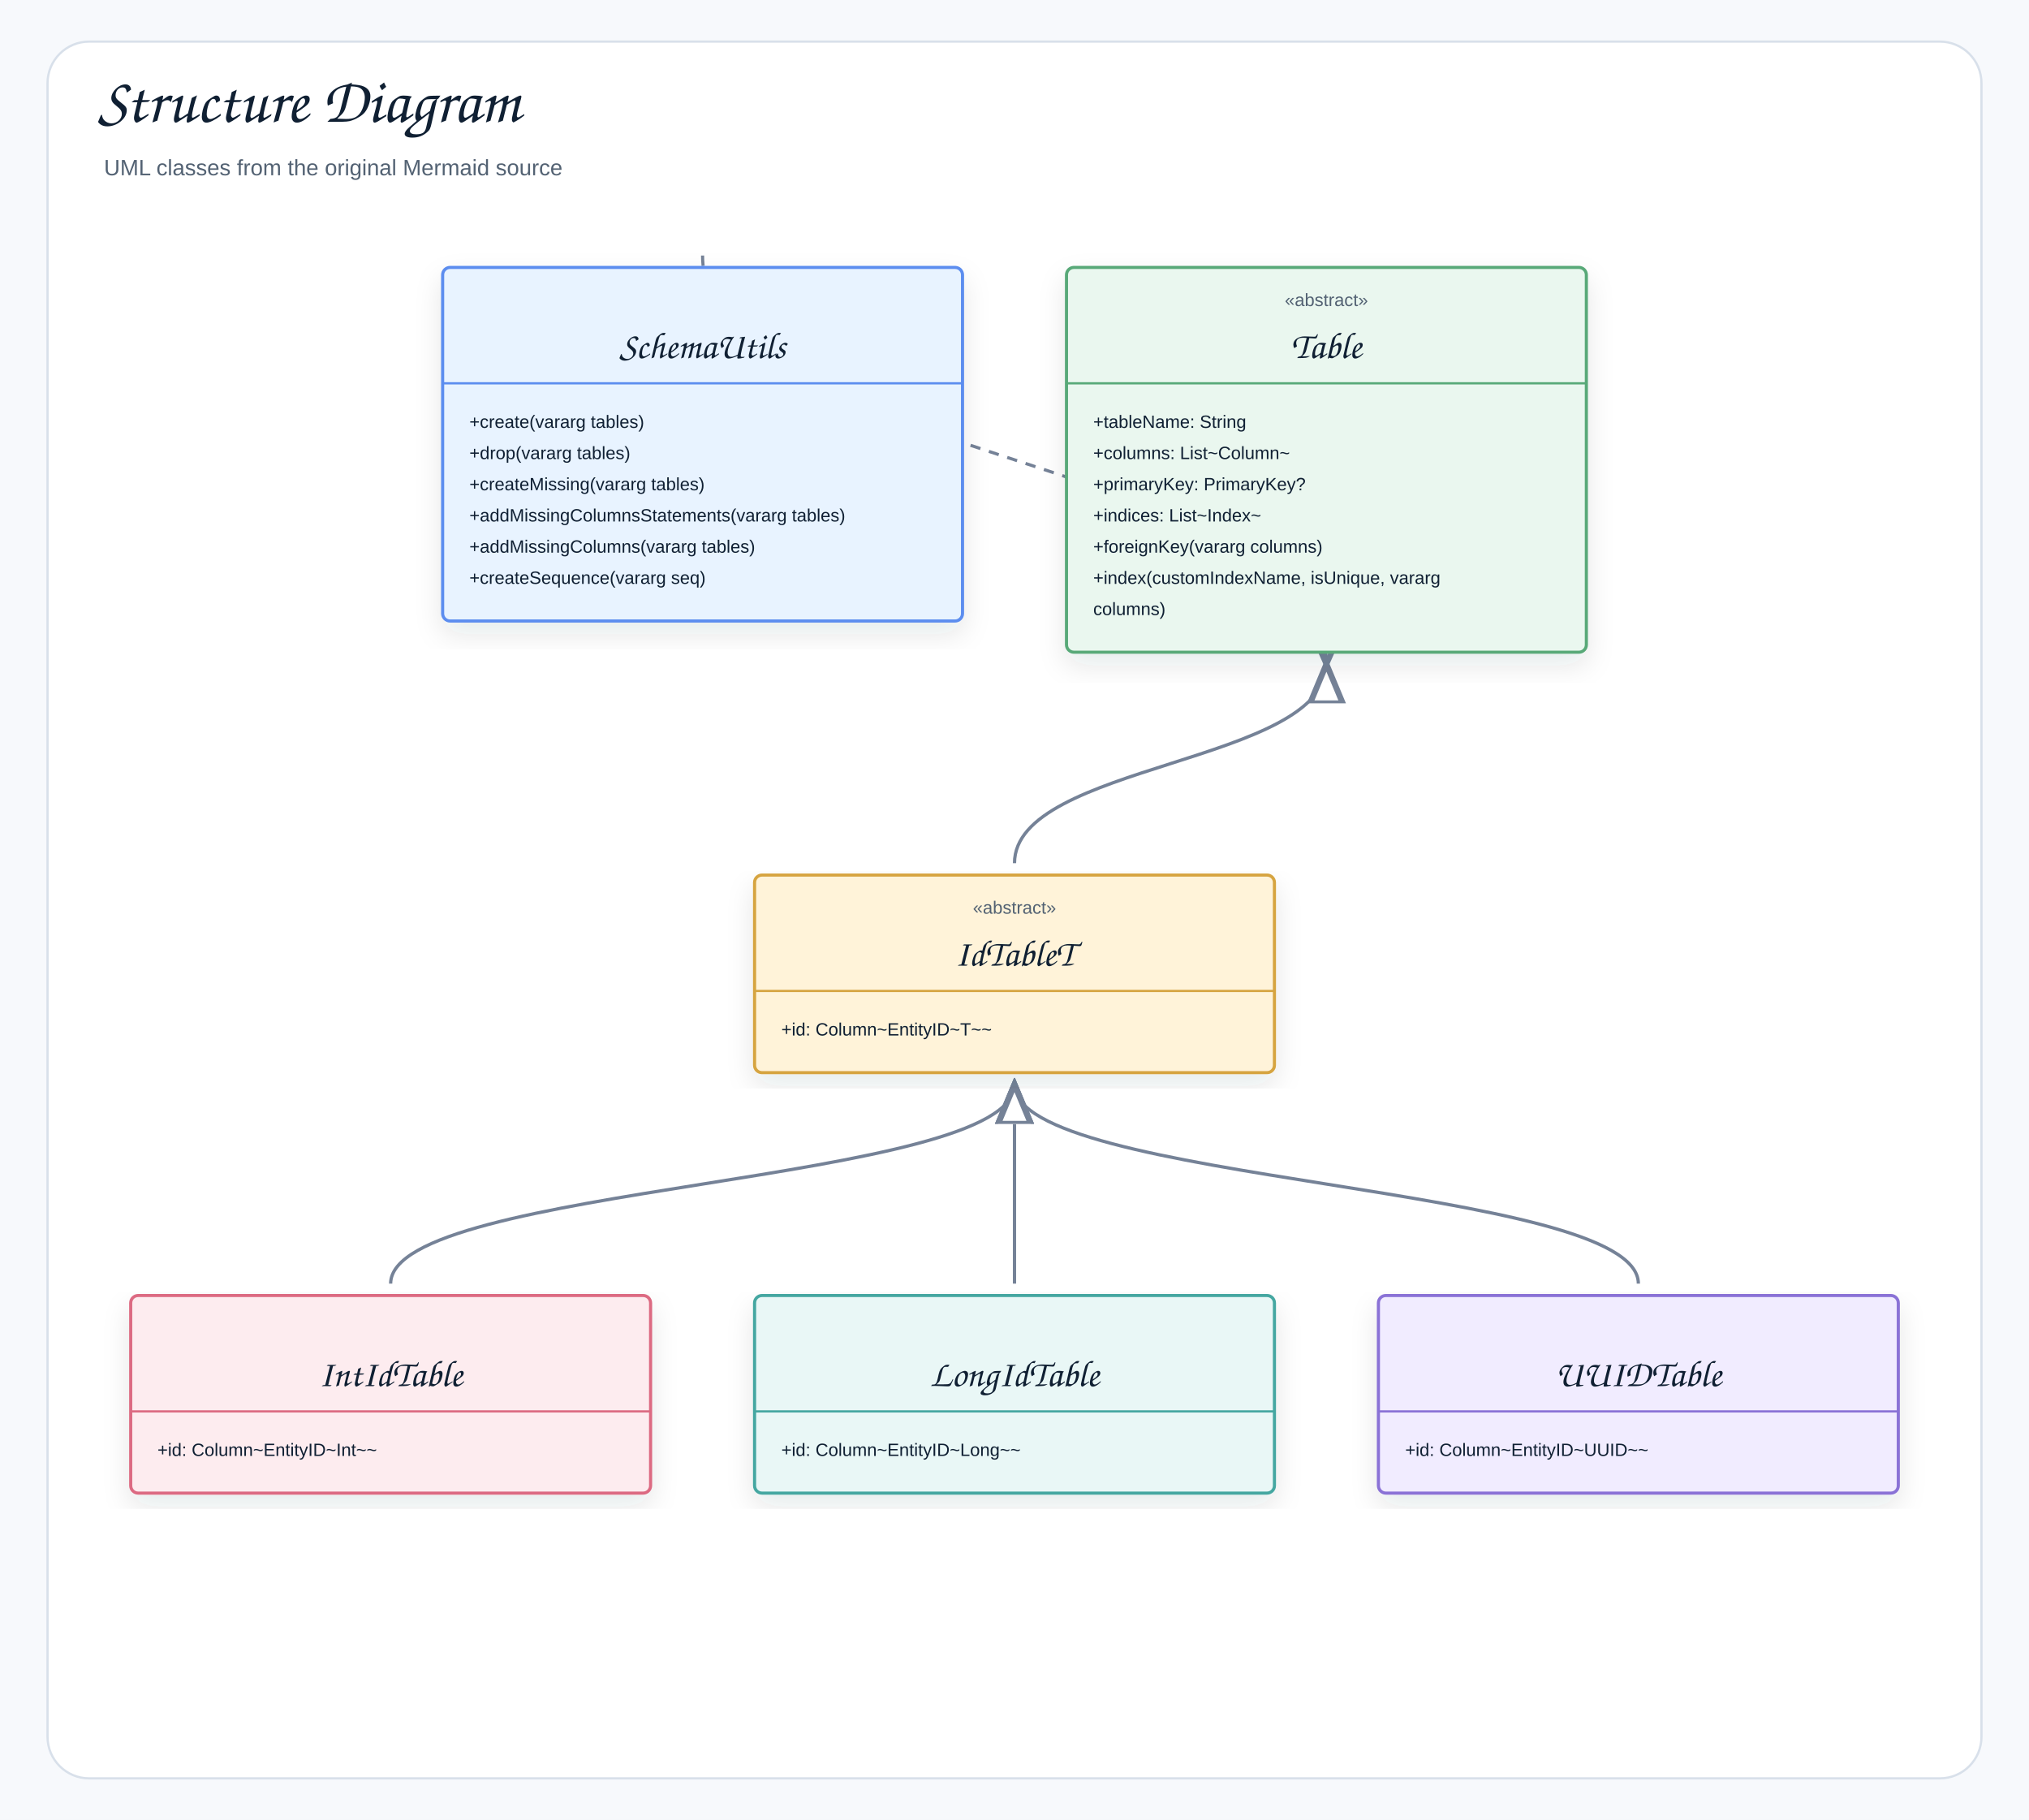
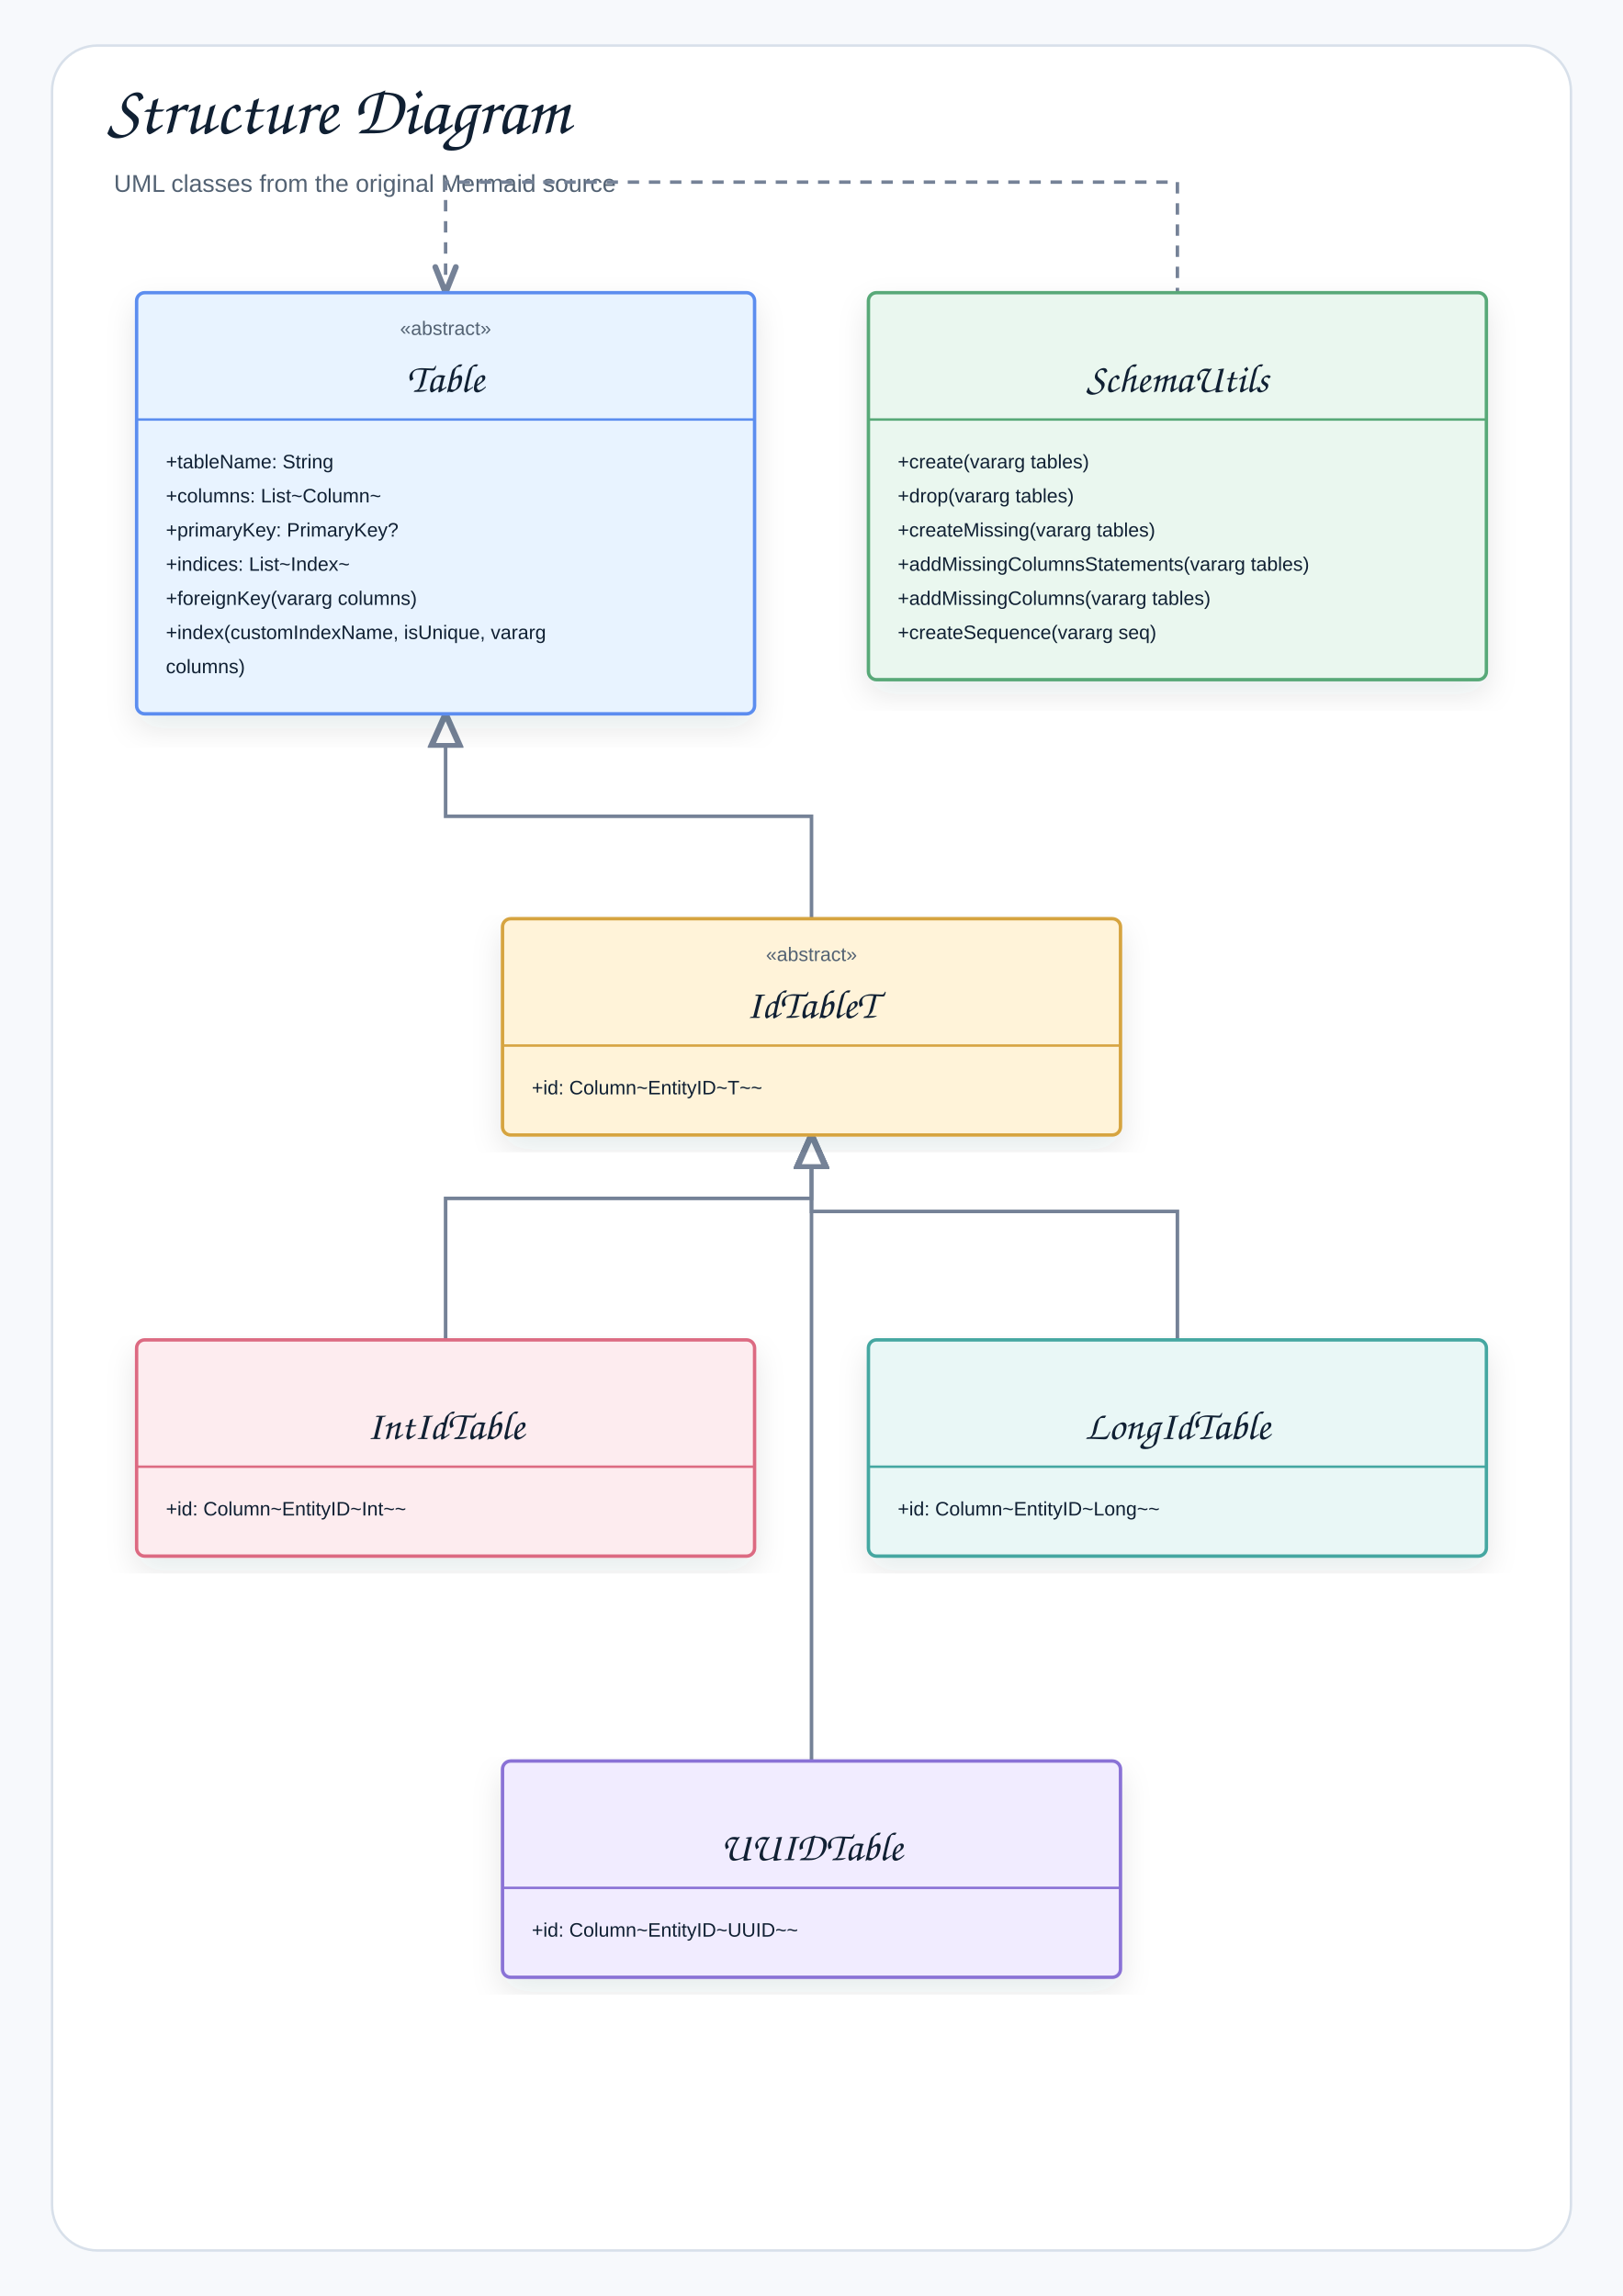
- <svg xmlns="http://www.w3.org/2000/svg" width="1366" height="1225" viewBox="0 0 1366 1225" role="img" aria-label="Structure Diagram">
+ <svg xmlns="http://www.w3.org/2000/svg" width="998" height="1412" viewBox="0 0 998 1412" role="img" aria-label="Structure Diagram">
  <defs>
    <filter id="shadow" x="-8%" y="-8%" width="116%" height="116%">
      <feDropShadow dx="0" dy="8" stdDeviation="9" flood-color="#1f2937" flood-opacity="0.10" />
    </filter>
-     <marker id="openArrow" markerWidth="12" markerHeight="10" refX="10" refY="5" orient="auto" markerUnits="strokeWidth">
-       <path d="M 1 1 L 10 5 L 1 9" fill="none" stroke="#758297" stroke-width="1.8" stroke-linecap="round" stroke-linejoin="round" />
+     <marker id="openArrow" markerWidth="10" markerHeight="8" refX="8.5" refY="4" orient="auto" markerUnits="strokeWidth">
+       <path d="M 1 1 L 8.5 4 L 1 7" fill="none" stroke="#758297" stroke-width="1.7" stroke-linecap="round" stroke-linejoin="round" />
    </marker>
-     <marker id="inherit" markerWidth="14" markerHeight="12" refX="12" refY="6" orient="auto" markerUnits="strokeWidth">
-       <path d="M 0 1 L 12 6 L 0 11 Z" fill="#ffffff" stroke="#758297" stroke-width="1.8" />
+     <marker id="inherit" markerWidth="11" markerHeight="10" refX="9.5" refY="5" orient="auto" markerUnits="strokeWidth">
+       <path d="M 0.5 1 L 9.5 5 L 0.5 9 Z" fill="#ffffff" stroke="#758297" stroke-width="1.7" />
    </marker>
    <style>
    .canvas{fill:#f7f9fc}.frame{fill:#fff;stroke:#d8e0ea;stroke-width:1.5}
    .title{font-family:"Architects Daughter","Comic Sans MS","Comic Sans",cursive;font-size:43px;font-weight:400;fill:#102033}
    .subtitle{font-family:"Comic Sans MS","Comic Sans","Comic Neue",Arial,sans-serif;font-size:15px;font-weight:400;fill:#536273}
    .label{font-family:"Architects Daughter","Comic Sans MS","Comic Sans",cursive;font-size:25px;font-weight:400;fill:#102033}
    .smallLabel{font-family:"Architects Daughter","Comic Sans MS","Comic Sans",cursive;font-size:21px;font-weight:400;fill:#102033}
    .mono{font-family:"Comic Sans MS","Comic Sans","Comic Neue",Arial,sans-serif;font-size:12px;font-weight:400;fill:#102033}
    .small{font-family:"Comic Sans MS","Comic Sans","Comic Neue",Arial,sans-serif;font-size:12px;font-weight:400;fill:#536273}
    .strong{font-family:"Comic Sans MS","Comic Sans","Comic Neue",Arial,sans-serif;font-size:13px;font-weight:400;fill:#102033}
    .card{stroke-width:2.1;filter:url(#shadow)}.compartment{stroke-width:1.5;fill:none}
    .line{stroke:#758297;stroke-width:2.1;fill:none;marker-end:url(#openArrow)}
    .plainLine{stroke:#758297;stroke-width:2.1;fill:none}
    .dashed{stroke:#758297;stroke-width:2.1;stroke-dasharray:7 6;fill:none;marker-end:url(#openArrow)}
    .inheritLine{stroke:#758297;stroke-width:2.2;fill:none;marker-end:url(#inherit)}
    .implLine{stroke:#758297;stroke-width:2.2;stroke-dasharray:8 7;fill:none;marker-end:url(#inherit)}
  </style>
  </defs>
-   <rect class="canvas" width="1366" height="1225" />
-   <rect class="frame" x="32" y="28" width="1302" height="1169" rx="28" />
+   <rect class="canvas" width="998" height="1412" />
+   <rect class="frame" x="32" y="28" width="934" height="1356" rx="28" />
  <text class="title" x="66" y="82">Structure Diagram</text>
  <text class="subtitle" x="70" y="118">UML classes from the original Mermaid source</text>
-   <path class="dashed" d="M473 172 C473 309.5 893 309.5 893 447" />
-   <path class="inheritLine" d="M683 581 C683 514 893 514 893 447" />
-   <path class="inheritLine" d="M1103 864 C1103 797 683 797 683 730" />
-   <path class="inheritLine" d="M683 864 C683 797 683 797 683 730" />
-   <path class="inheritLine" d="M263 864 C263 797 683 797 683 730" />
-   <g transform="translate(298,180)">
-     <rect class="card" x="0" y="0" width="350" height="238" rx="5" fill="#E8F3FF" stroke="#5B8DEF" />
-     <line class="compartment" x1="0" y1="78" x2="350" y2="78" stroke="#5B8DEF" />
-     <text class="small" x="175" y="26" text-anchor="middle" />
-     <text class="label" x="175" y="61" text-anchor="middle">SchemaUtils</text>
-     <text class="mono" x="18" y="108">+create(vararg tables)</text>
-     <text class="mono" x="18" y="129">+drop(vararg tables)</text>
-     <text class="mono" x="18" y="150">+createMissing(vararg tables)</text>
-     <text class="mono" x="18" y="171">+addMissingColumnsStatements(vararg tables)</text>
-     <text class="mono" x="18" y="192">+addMissingColumns(vararg tables)</text>
-     <text class="mono" x="18" y="213">+createSequence(vararg seq)</text>
-   </g>
-   <g transform="translate(718,180)">
-     <rect class="card" x="0" y="0" width="350" height="259" rx="5" fill="#EAF7EF" stroke="#58A978" />
-     <line class="compartment" x1="0" y1="78" x2="350" y2="78" stroke="#58A978" />
-     <text class="small" x="175" y="26" text-anchor="middle">«abstract»</text>
-     <text class="label" x="175" y="61" text-anchor="middle">Table</text>
+   <path class="dashed" d="M724 418 L724 112 L274 112 L274 180" />
+   <path class="inheritLine" d="M499 565 L499 502 L274 502 L274 439" />
+   <path class="inheritLine" d="M499 1083 L499 698" />
+   <path class="inheritLine" d="M724 824 L724 745 L499 745 L499 698" />
+   <path class="inheritLine" d="M274 824 L274 737 L499 737 L499 698" />
+   <g transform="translate(84,180)">
+     <rect class="card" x="0" y="0" width="380" height="259" rx="5" fill="#E8F3FF" stroke="#5B8DEF" />
+     <line class="compartment" x1="0" y1="78" x2="380" y2="78" stroke="#5B8DEF" />
+     <text class="small" x="190" y="26" text-anchor="middle">«abstract»</text>
+     <text class="label" x="190" y="61" text-anchor="middle">Table</text>
    <text class="mono" x="18" y="108">+tableName: String</text>
    <text class="mono" x="18" y="129">+columns: List~Column~</text>
    <text class="mono" x="18" y="150">+primaryKey: PrimaryKey?</text>
    <text class="mono" x="18" y="171">+indices: List~Index~</text>
    <text class="mono" x="18" y="192">+foreignKey(vararg columns)</text>
    <text class="mono" x="18" y="213">+index(customIndexName, isUnique, vararg</text>
    <text class="mono" x="18" y="234">columns)</text>
  </g>
-   <g transform="translate(508,589)">
-     <rect class="card" x="0" y="0" width="350" height="133" rx="5" fill="#FFF3D9" stroke="#D6A441" />
-     <line class="compartment" x1="0" y1="78" x2="350" y2="78" stroke="#D6A441" />
-     <text class="small" x="175" y="26" text-anchor="middle">«abstract»</text>
-     <text class="label" x="175" y="61" text-anchor="middle">IdTableT</text>
+   <g transform="translate(534,180)">
+     <rect class="card" x="0" y="0" width="380" height="238" rx="5" fill="#EAF7EF" stroke="#58A978" />
+     <line class="compartment" x1="0" y1="78" x2="380" y2="78" stroke="#58A978" />
+     <text class="small" x="190" y="26" text-anchor="middle" />
+     <text class="label" x="190" y="61" text-anchor="middle">SchemaUtils</text>
+     <text class="mono" x="18" y="108">+create(vararg tables)</text>
+     <text class="mono" x="18" y="129">+drop(vararg tables)</text>
+     <text class="mono" x="18" y="150">+createMissing(vararg tables)</text>
+     <text class="mono" x="18" y="171">+addMissingColumnsStatements(vararg tables)</text>
+     <text class="mono" x="18" y="192">+addMissingColumns(vararg tables)</text>
+     <text class="mono" x="18" y="213">+createSequence(vararg seq)</text>
+   </g>
+   <g transform="translate(309,565)">
+     <rect class="card" x="0" y="0" width="380" height="133" rx="5" fill="#FFF3D9" stroke="#D6A441" />
+     <line class="compartment" x1="0" y1="78" x2="380" y2="78" stroke="#D6A441" />
+     <text class="small" x="190" y="26" text-anchor="middle">«abstract»</text>
+     <text class="label" x="190" y="61" text-anchor="middle">IdTableT</text>
    <text class="mono" x="18" y="108">+id: Column~EntityID~T~~</text>
  </g>
-   <g transform="translate(88,872)">
-     <rect class="card" x="0" y="0" width="350" height="133" rx="5" fill="#FDECEF" stroke="#DC6B82" />
-     <line class="compartment" x1="0" y1="78" x2="350" y2="78" stroke="#DC6B82" />
-     <text class="small" x="175" y="26" text-anchor="middle" />
-     <text class="label" x="175" y="61" text-anchor="middle">IntIdTable</text>
+   <g transform="translate(84,824)">
+     <rect class="card" x="0" y="0" width="380" height="133" rx="5" fill="#FDECEF" stroke="#DC6B82" />
+     <line class="compartment" x1="0" y1="78" x2="380" y2="78" stroke="#DC6B82" />
+     <text class="small" x="190" y="26" text-anchor="middle" />
+     <text class="label" x="190" y="61" text-anchor="middle">IntIdTable</text>
    <text class="mono" x="18" y="108">+id: Column~EntityID~Int~~</text>
  </g>
-   <g transform="translate(508,872)">
-     <rect class="card" x="0" y="0" width="350" height="133" rx="5" fill="#E9F7F6" stroke="#45A7A1" />
-     <line class="compartment" x1="0" y1="78" x2="350" y2="78" stroke="#45A7A1" />
-     <text class="small" x="175" y="26" text-anchor="middle" />
-     <text class="label" x="175" y="61" text-anchor="middle">LongIdTable</text>
+   <g transform="translate(534,824)">
+     <rect class="card" x="0" y="0" width="380" height="133" rx="5" fill="#E9F7F6" stroke="#45A7A1" />
+     <line class="compartment" x1="0" y1="78" x2="380" y2="78" stroke="#45A7A1" />
+     <text class="small" x="190" y="26" text-anchor="middle" />
+     <text class="label" x="190" y="61" text-anchor="middle">LongIdTable</text>
    <text class="mono" x="18" y="108">+id: Column~EntityID~Long~~</text>
  </g>
-   <g transform="translate(928,872)">
-     <rect class="card" x="0" y="0" width="350" height="133" rx="5" fill="#F1ECFF" stroke="#8A72D6" />
-     <line class="compartment" x1="0" y1="78" x2="350" y2="78" stroke="#8A72D6" />
-     <text class="small" x="175" y="26" text-anchor="middle" />
-     <text class="label" x="175" y="61" text-anchor="middle">UUIDTable</text>
+   <g transform="translate(309,1083)">
+     <rect class="card" x="0" y="0" width="380" height="133" rx="5" fill="#F1ECFF" stroke="#8A72D6" />
+     <line class="compartment" x1="0" y1="78" x2="380" y2="78" stroke="#8A72D6" />
+     <text class="small" x="190" y="26" text-anchor="middle" />
+     <text class="label" x="190" y="61" text-anchor="middle">UUIDTable</text>
    <text class="mono" x="18" y="108">+id: Column~EntityID~UUID~~</text>
  </g>
</svg>
